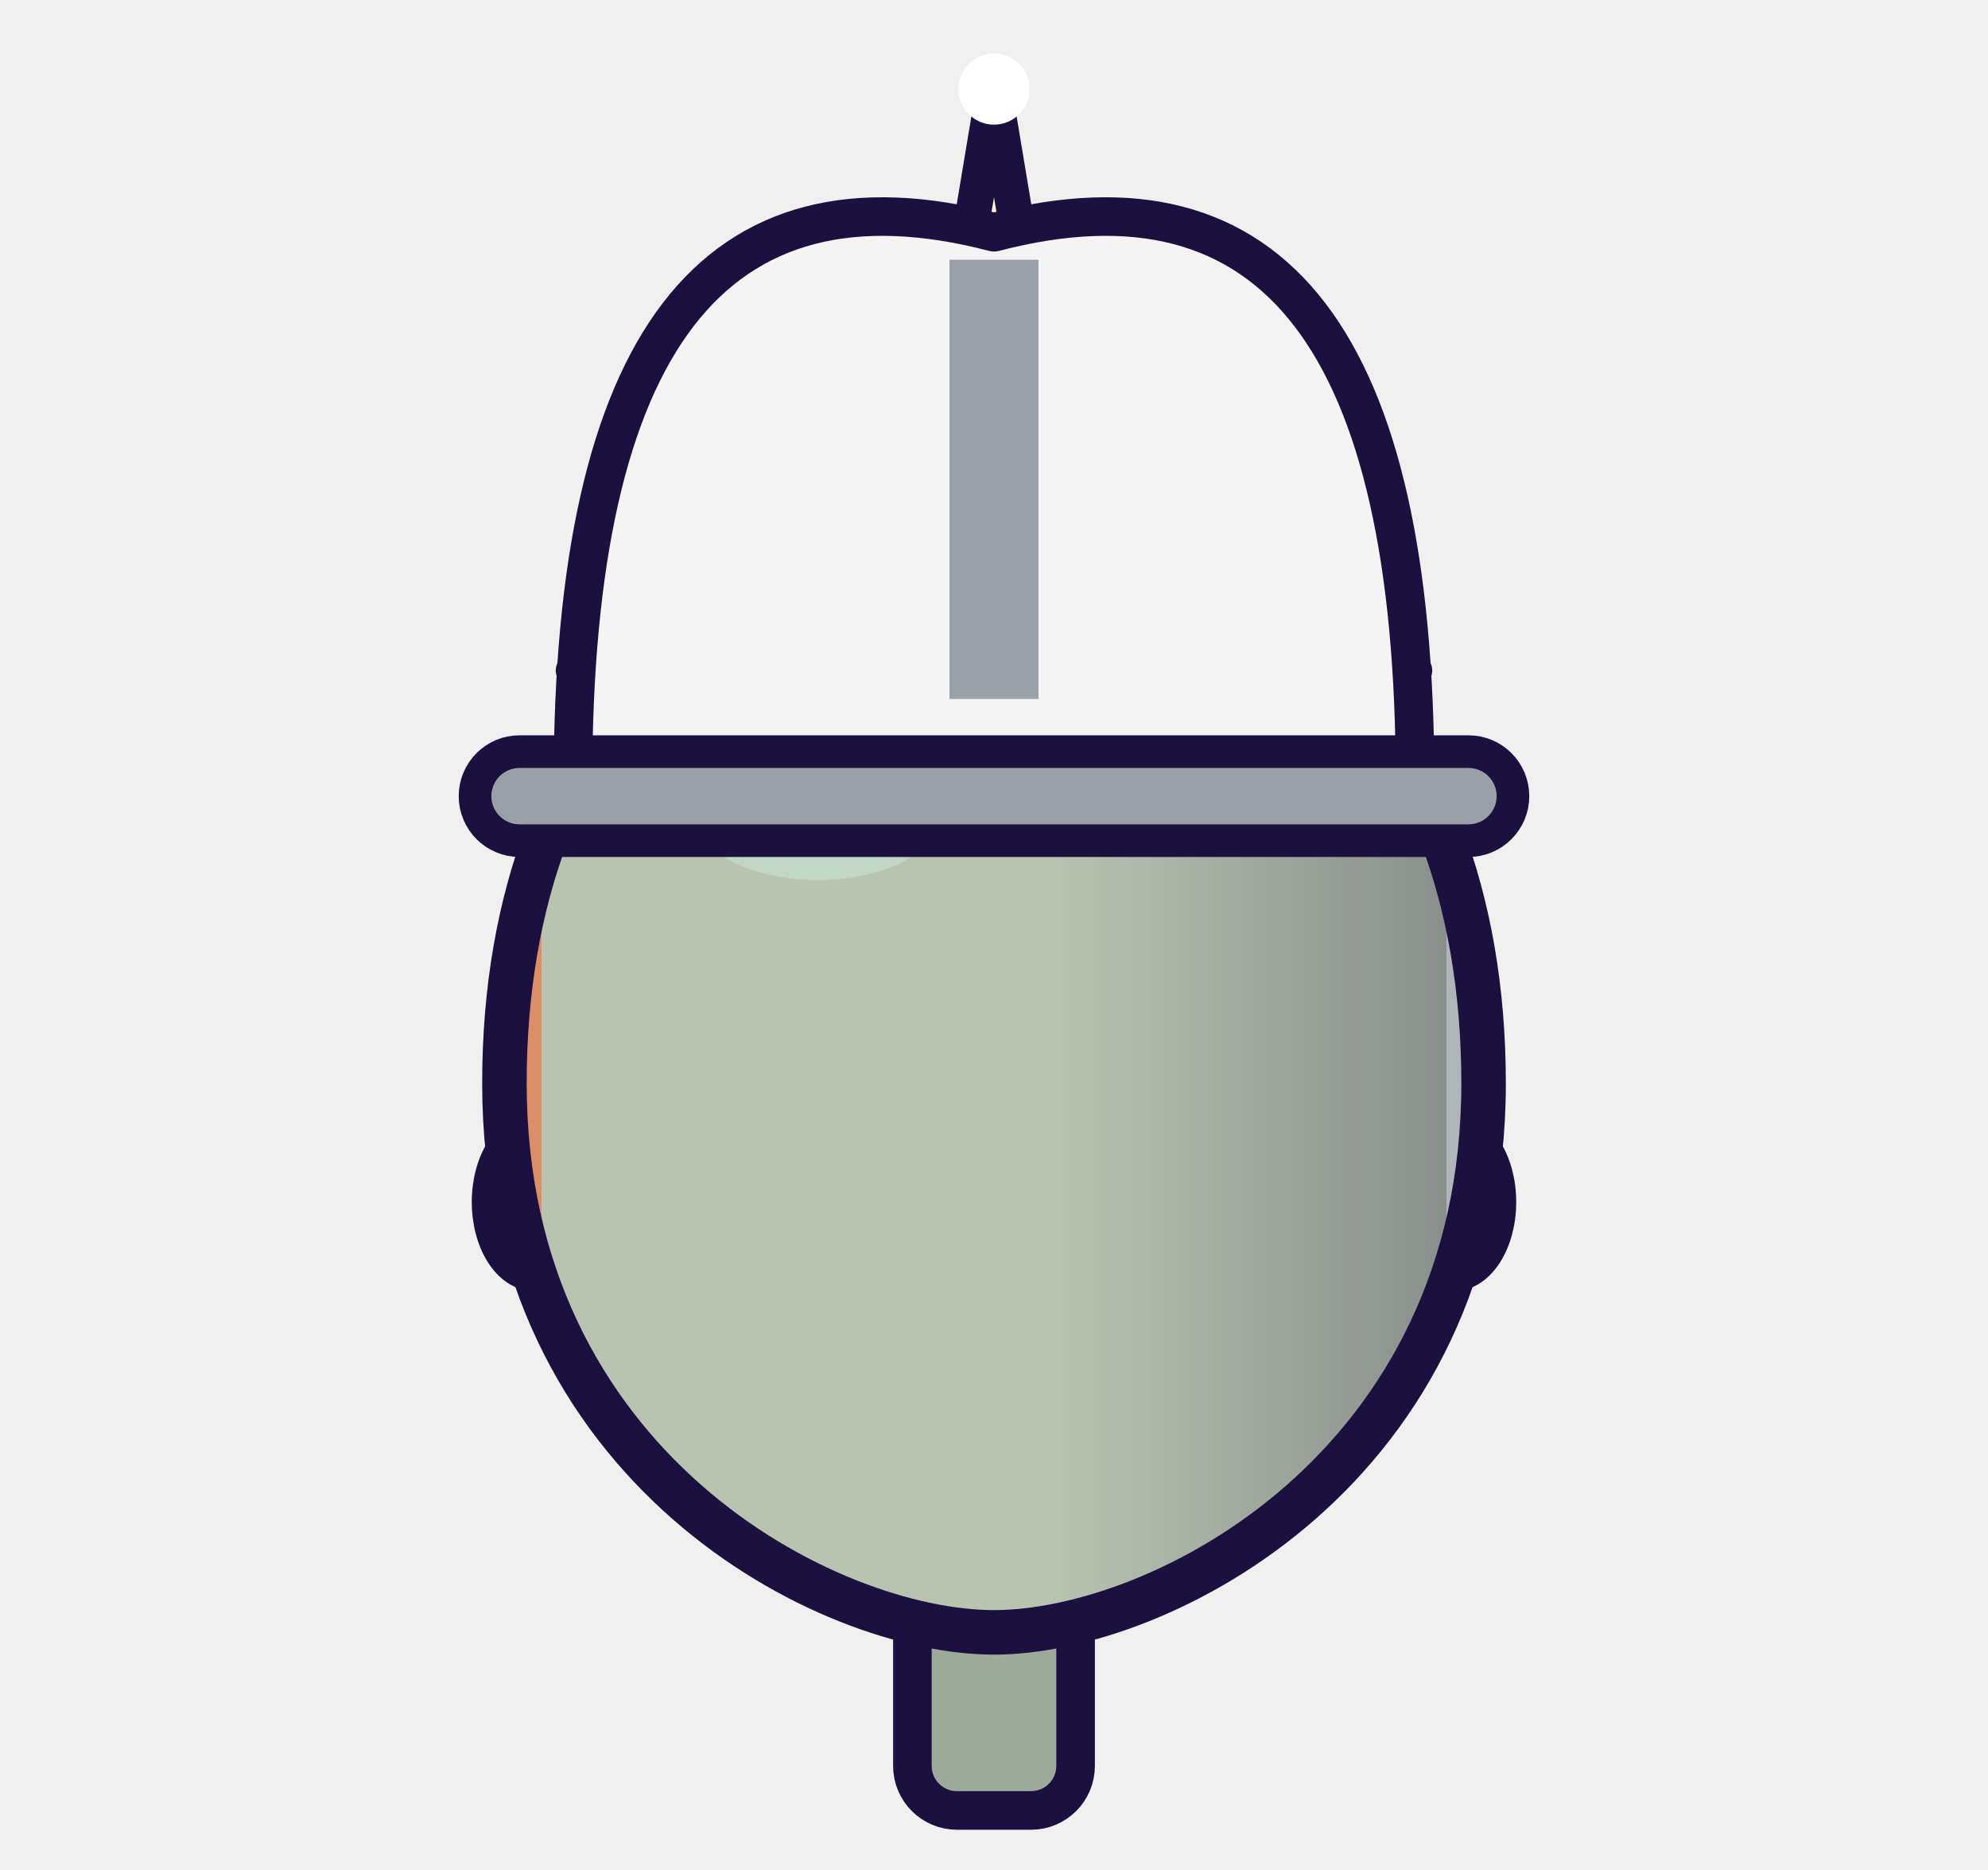
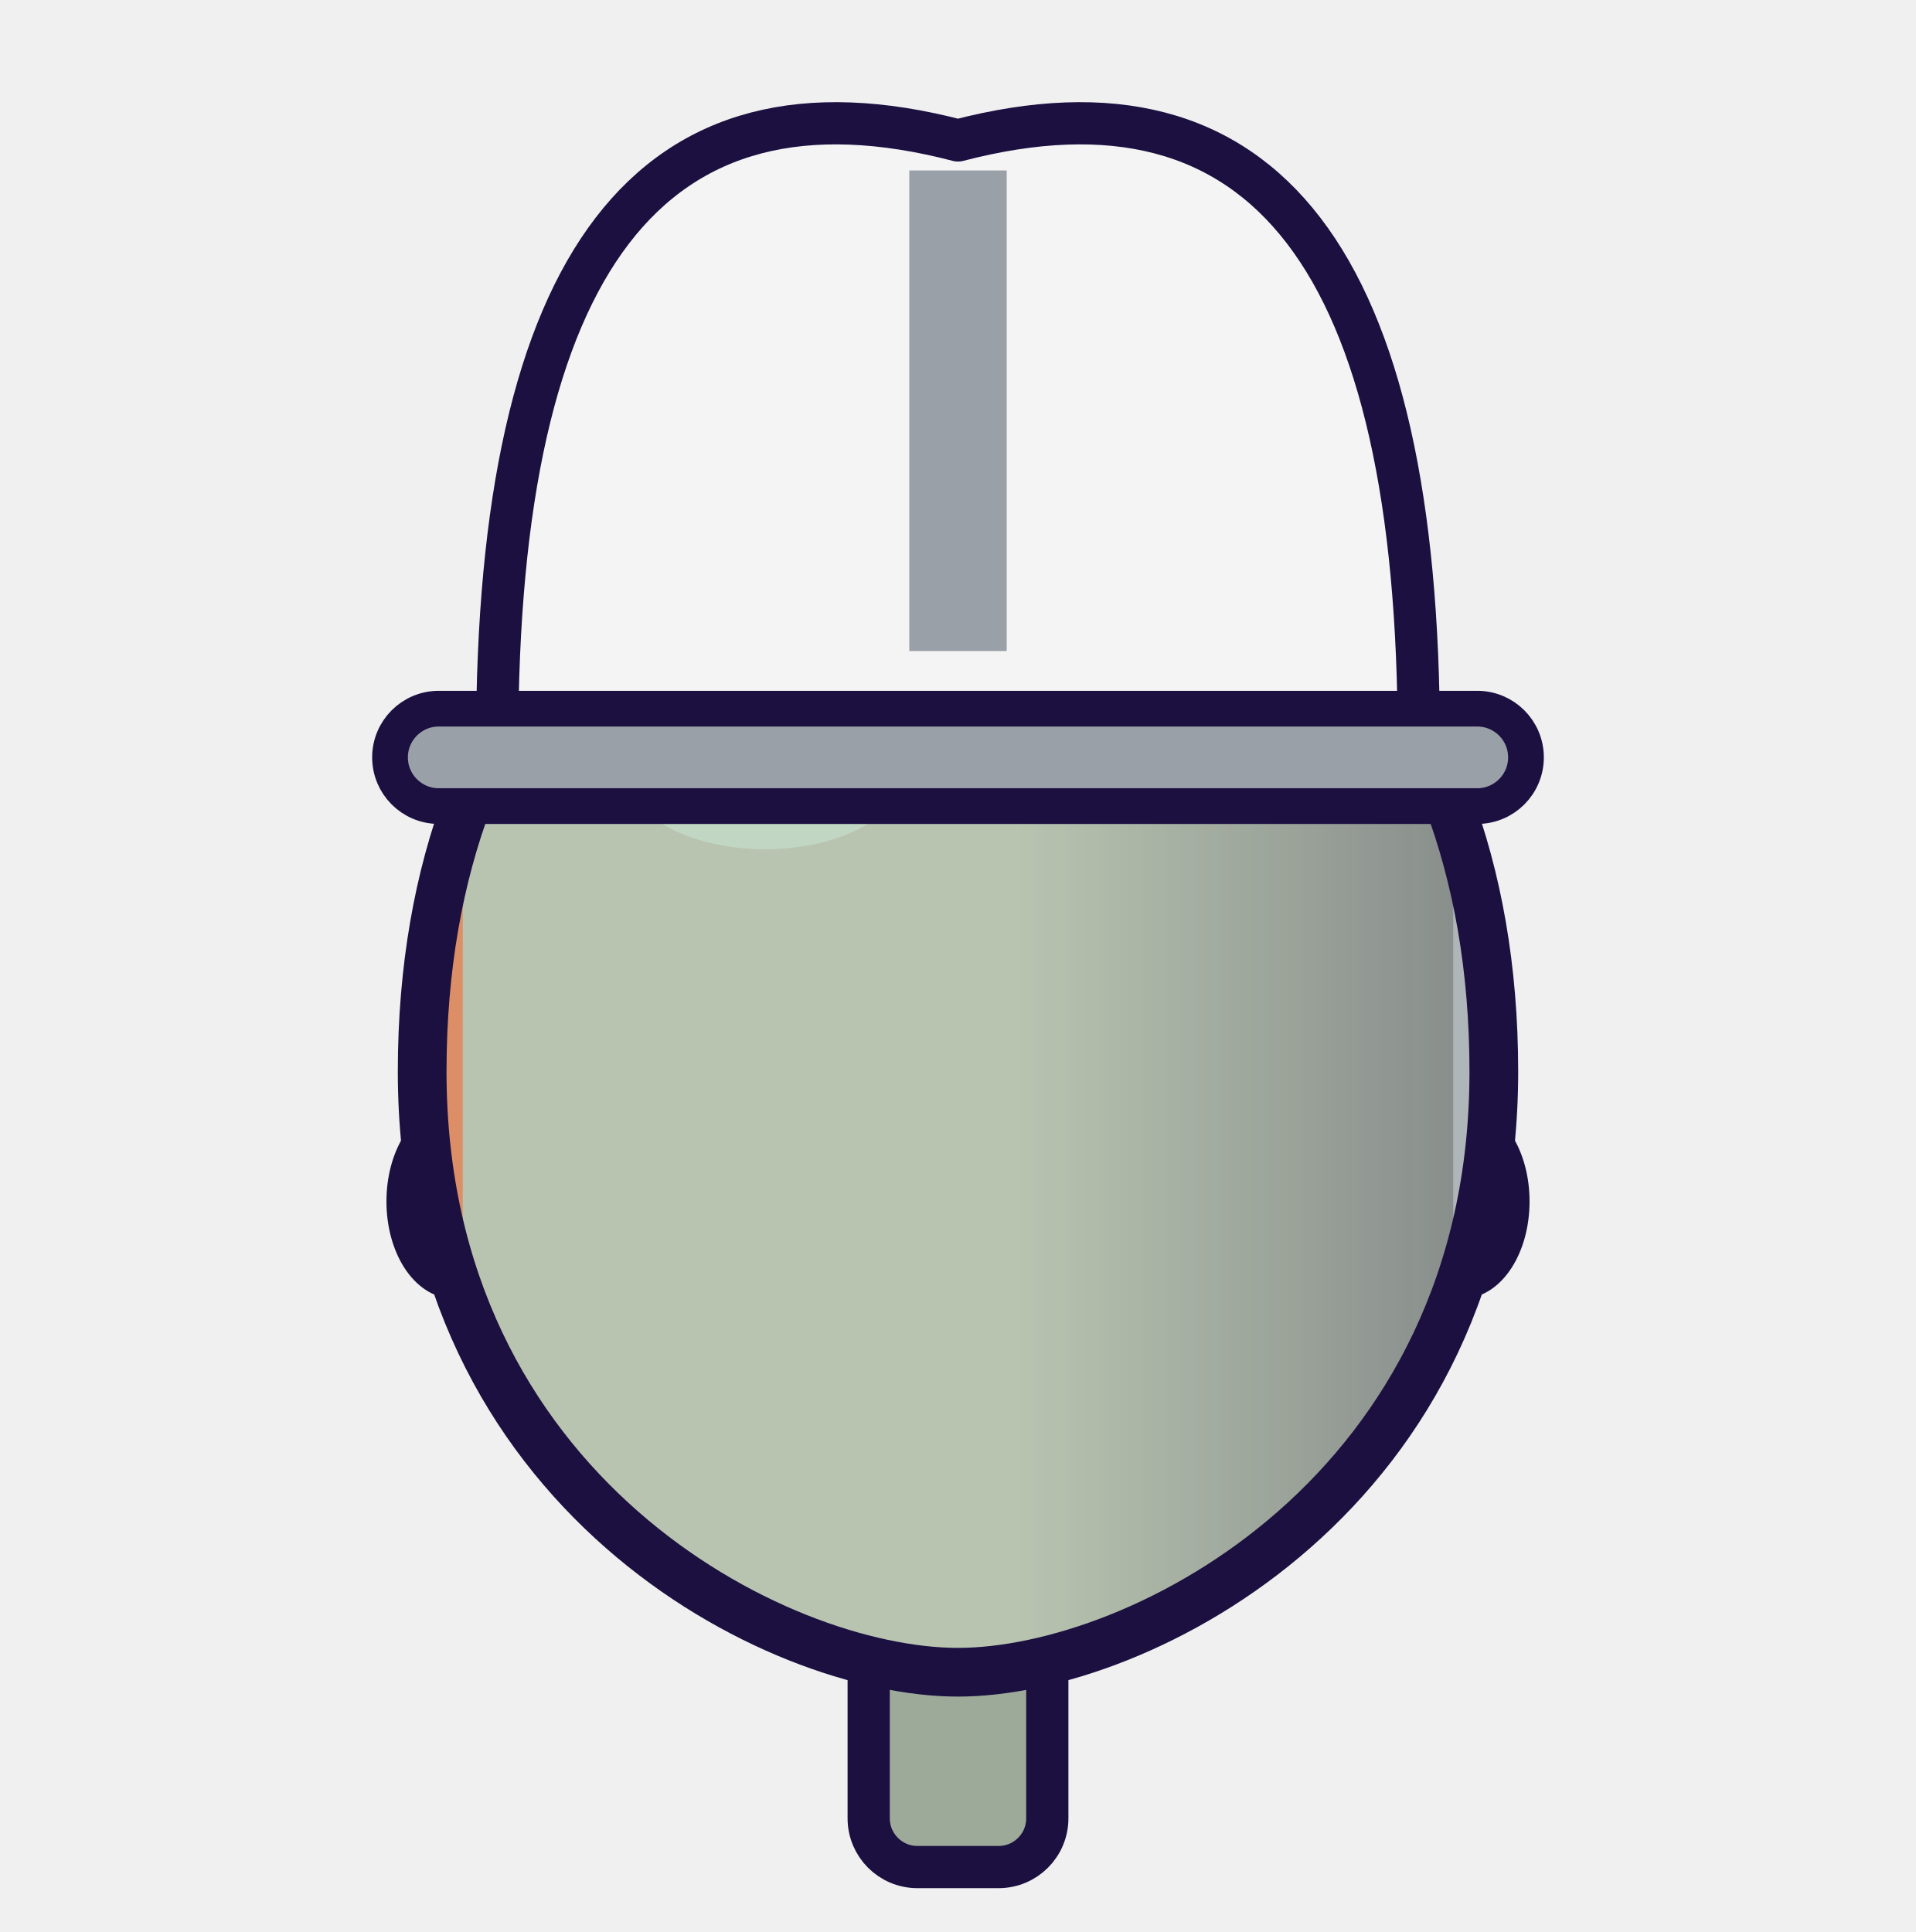
- <svg xmlns="http://www.w3.org/2000/svg" width="268" height="252" viewBox="-67 -286 134 126">
+ <svg xmlns="http://www.w3.org/2000/svg" width="236" height="238" viewBox="-59 -279 118 119">
  <defs>
    <clipPath id="hc">
      <path d="M-33 -213 C-33 -264.06 33 -264.06 33 -213 C33 -187.1 11.22 -176 0 -176 C-11.22 -176 -33 -187.1 -33 -213 Z" />
    </clipPath>
    <linearGradient id="shd" x1="0" y1="0" x2="1" y2="0">
      <stop offset="0" stop-color="#150a33" stop-opacity="0" />
      <stop offset="0.55" stop-color="#150a33" stop-opacity="0" />
      <stop offset="1" stop-color="#150a33" stop-opacity="0.36" />
    </linearGradient>
  </defs>
-   <path d="M-28.44 -240.82 L-22.44 -256.82 L-16.44 -240.82 Z" fill="#3fd0b0" stroke="#1b1040" stroke-width="2.2" stroke-linejoin="round" />
-   <path d="M-17.22 -243.04 L-11.22 -262.04 L-5.22 -243.04 Z" fill="#1a7a66" stroke="#1b1040" stroke-width="2.2" stroke-linejoin="round" />
-   <path d="M-6 -245.26 L0 -267.26 L6 -245.26 Z" fill="#3fd0b0" stroke="#1b1040" stroke-width="2.2" stroke-linejoin="round" />
-   <path d="M5.22 -243.04 L11.22 -262.04 L17.22 -243.04 Z" fill="#1a7a66" stroke="#1b1040" stroke-width="2.2" stroke-linejoin="round" />
-   <path d="M16.44 -240.82 L22.44 -256.82 L28.44 -240.82 Z" fill="#3fd0b0" stroke="#1b1040" stroke-width="2.2" stroke-linejoin="round" />
  <rect x="-5.5" y="-192.65" width="11" height="28.65" rx="3" fill="#9daa99" stroke="#1b1040" stroke-width="2.6" stroke-linejoin="round" />
  <rect x="-5.5" y="-184.14" width="11" height="9" fill="#150a33" fill-opacity="0.18" />
  <ellipse cx="-31" cy="-205" rx="3.2" ry="5" fill="#a5b19f" stroke="#1b1040" stroke-width="2" stroke-linejoin="round" />
  <ellipse cx="31" cy="-205" rx="3.2" ry="5" fill="#a5b19f" stroke="#1b1040" stroke-width="2" stroke-linejoin="round" />
  <path d="M-33 -213 C-33 -264.06 33 -264.06 33 -213 C33 -187.1 11.22 -176 0 -176 C-11.22 -176 -33 -187.1 -33 -213 Z" fill="#b8c4b0" />
  <g clip-path="url(#hc)">
    <rect x="-37" y="-264.8" width="74" height="96.2" fill="url(#shd)" />
    <rect x="-35" y="-264.8" width="4.5" height="96.2" fill="#ff5a1f" fill-opacity="0.5" />
    <rect x="30.5" y="-264.8" width="4.5" height="96.2" fill="#e8f4ff" fill-opacity="0.4" />
    <ellipse cx="-11.88" cy="-231.5" rx="8.58" ry="4.81" fill="#cbe8d7" fill-opacity="0.5" />
    <path d="M-16.5 -248.15 Q0 -255.55 16.5 -248.15" fill="none" stroke="#899587" stroke-width="1.6" stroke-linejoin="round" stroke-linecap="round" stroke-opacity="0.6" />
  </g>
  <path d="M-33 -213 C-33 -264.06 33 -264.06 33 -213 C33 -187.1 11.22 -176 0 -176 C-11.22 -176 -33 -187.1 -33 -213 Z" fill="none" stroke="#1b1040" stroke-width="3" stroke-linejoin="round" stroke-linecap="round" />
-   <path d="M-5.5 -247.04 L0 -280 L5.5 -247.04 Z" fill="#fff4c8" stroke="#1b1040" stroke-width="2.4" stroke-linejoin="round" />
-   <path d="M-4.4 -253.04 L4.4 -256.04" stroke="#ff7ad8" stroke-width="2.2" stroke-linecap="round" fill="none" />
-   <path d="M-3.2 -260.04 L3.2 -263.04" stroke="#7ff0ff" stroke-width="2.2" stroke-linecap="round" fill="none" />
-   <path d="M-2 -267.04 L2 -270.04" stroke="#ff7ad8" stroke-width="2.2" stroke-linecap="round" fill="none" />
-   <circle cx="0" cy="-280" r="2.4" fill="#ffffff" />
-   <path d="M-19.5 -233.35 L-20.46 -248.35 L-13.5 -233.35 Z" fill="#fff2c0" stroke="#1b1040" stroke-width="2" stroke-linejoin="round" />
-   <path d="M13.5 -233.35 L20.46 -248.35 L19.5 -233.35 Z" fill="#fff2c0" stroke="#1b1040" stroke-width="2" stroke-linejoin="round" />
  <path d="M-28.38 -233.35 Q-28.38 -277.75 0 -270.35 Q28.38 -277.75 28.38 -233.35 Z" fill="#f4f4f4" stroke="#1b1040" stroke-width="2.6" stroke-linejoin="round" />
  <rect x="-34.98" y="-235.35" width="69.96" height="6" rx="3" fill="#9aa0a8" stroke="#1b1040" stroke-width="2.2" />
  <rect x="-3" y="-268.5" width="6" height="29.6" fill="#9aa0a8" />
</svg>
